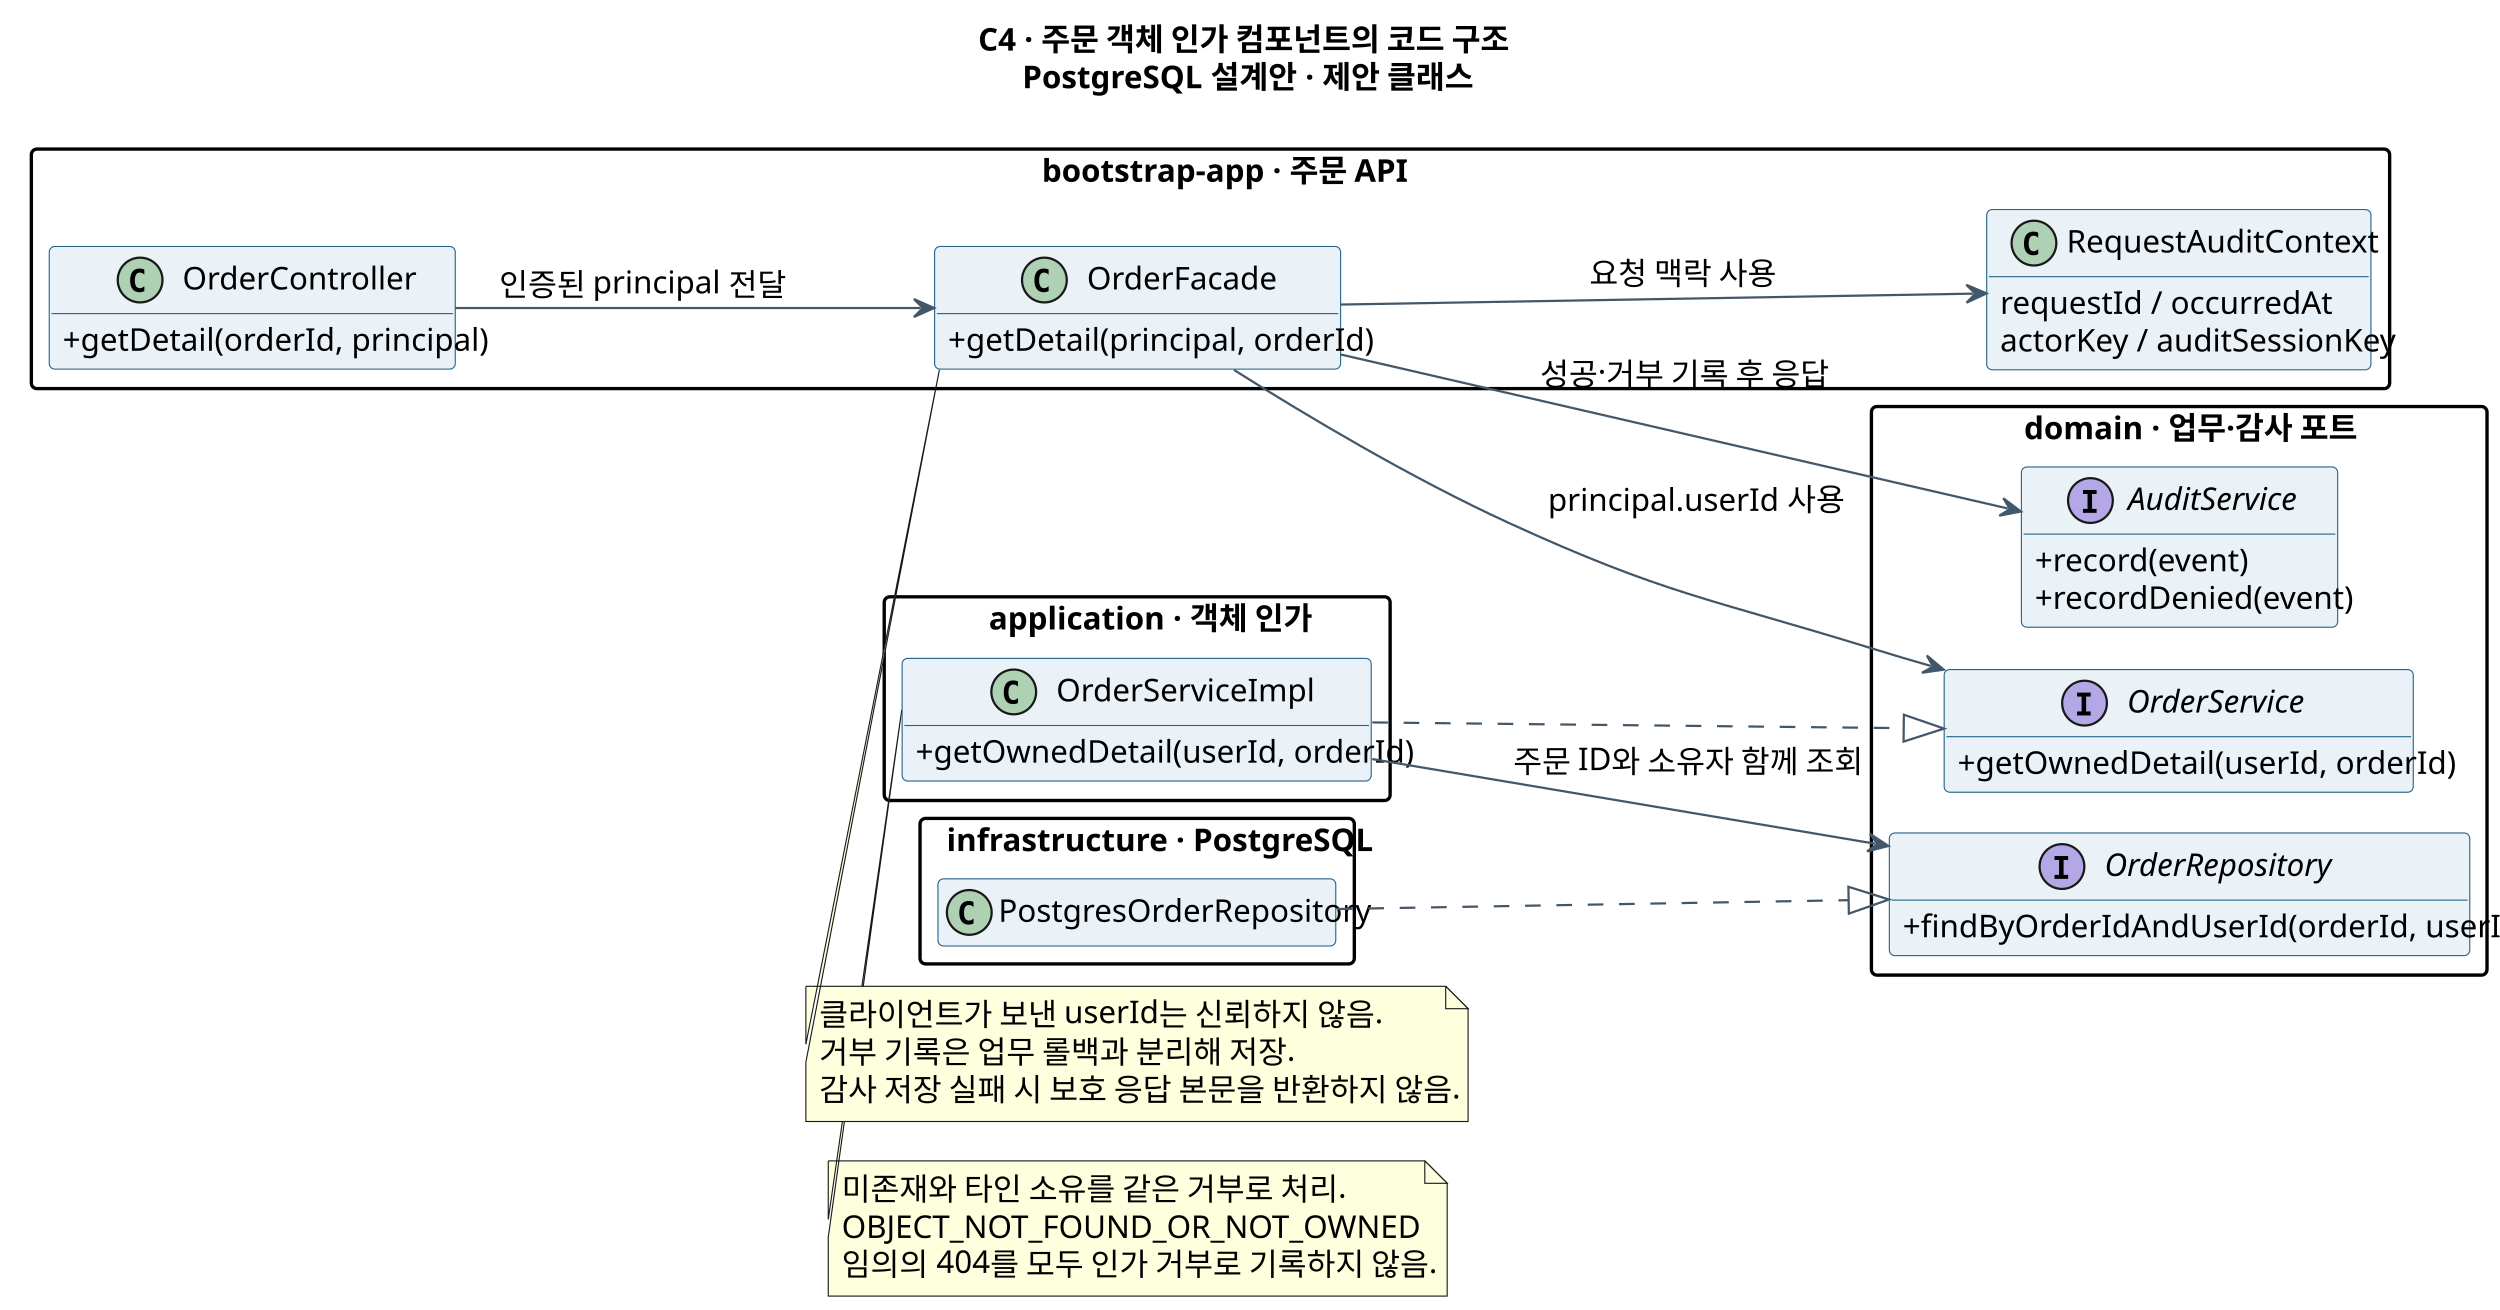
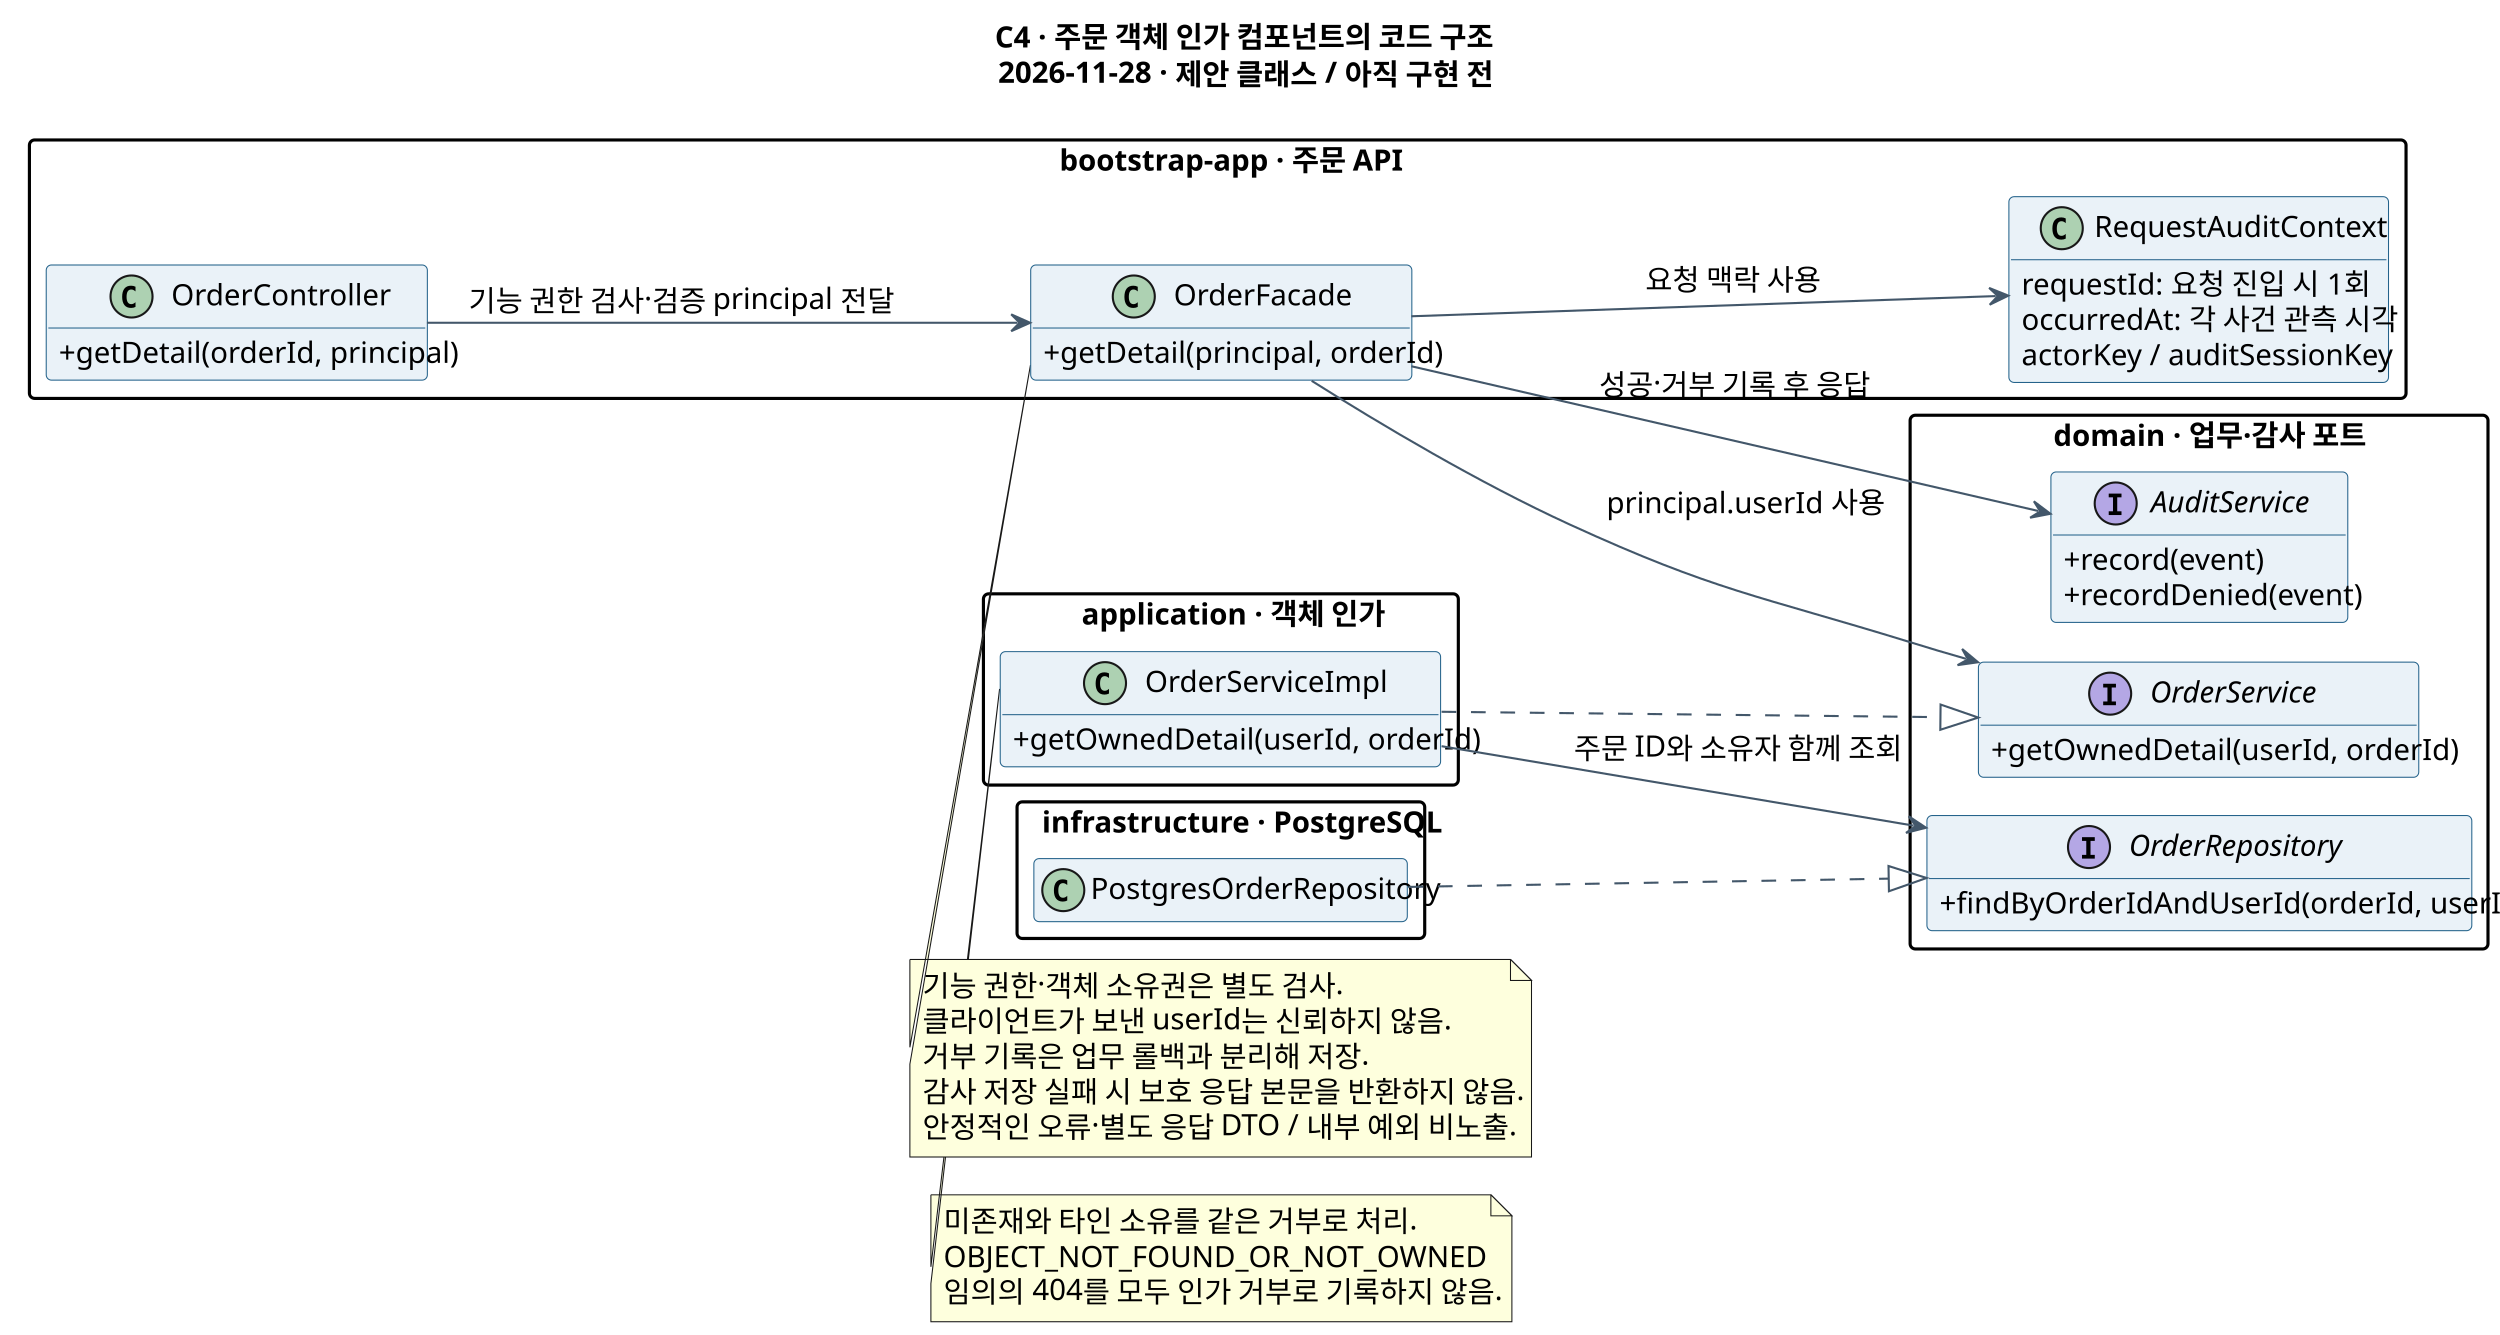
- <svg xmlns="http://www.w3.org/2000/svg" contentStyleType="text/css" data-diagram-type="CLASS" height="914.062px" preserveAspectRatio="none" style="width:1745px;height:914px;background:#FFFFFF;" version="1.1" viewBox="0 0 1745 914" width="1745.312px" zoomAndPan="magnify">
+ <svg xmlns="http://www.w3.org/2000/svg" contentStyleType="text/css" data-diagram-type="CLASS" height="926.042px" preserveAspectRatio="none" style="width:1735px;height:926px;background:#FFFFFF;" version="1.1" viewBox="0 0 1735 926" width="1735.417px" zoomAndPan="magnify">
  <defs />
  <g>
    <g class="title" data-source-line="16">
-       <text fill="#000000" font-family="'Apple SD Gothic Neo'" font-size="21.875" font-weight="bold" lengthAdjust="spacing" textLength="356.387" x="682.744" y="35.312">C4 · 주문 객체 인가 컴포넌트의 코드 구조</text>
-       <text fill="#000000" font-family="'Apple SD Gothic Neo'" font-size="21.875" font-weight="bold" lengthAdjust="spacing" textLength="294.788" x="713.544" y="61.562">PostgreSQL 설계안 · 제안 클래스</text>
+       <text fill="#000000" font-family="'Apple SD Gothic Neo'" font-size="20.417" font-weight="bold" lengthAdjust="spacing" textLength="332.628" x="690.457" y="32.958">C4 · 주문 객체 인가 컴포넌트의 코드 구조</text>
+       <text fill="#000000" font-family="'Apple SD Gothic Neo'" font-size="20.417" font-weight="bold" lengthAdjust="spacing" textLength="328.218" x="692.662" y="57.458">2026-11-28 · 제안 클래스 / 아직 구현 전</text>
    </g>
    <g class="cluster" data-entity="bootstrap-app . .. API" data-source-line="17" data-uid="ent0002" id="cluster_bootstrap-app . .. API">
-       <rect fill="none" height="167.188" rx="3.906" ry="3.906" style="stroke:#000000;stroke-width:2.344;" width="1646.094" x="21.875" y="104.062" />
-       <text fill="#000000" font-family="'Apple SD Gothic Neo'" font-size="21.875" font-weight="bold" lengthAdjust="spacing" textLength="235.419" x="727.212" y="126.875">bootstrap-app · 주문 API</text>
+       <rect fill="none" height="179.375" rx="3.646" ry="3.646" style="stroke:#000000;stroke-width:2.188;" width="1649.375" x="20.417" y="97.125" />
+       <text fill="#000000" font-family="'Apple SD Gothic Neo'" font-size="20.417" font-weight="bold" lengthAdjust="spacing" textLength="219.724" x="735.242" y="118.417">bootstrap-app · 주문 API</text>
    </g>
-     <g class="cluster" data-entity="domain . ..... .." data-source-line="29" data-uid="ent0006" id="cluster_domain . ..... ..">
-       <rect fill="none" height="396.875" rx="3.906" ry="3.906" style="stroke:#000000;stroke-width:2.344;" width="429.688" x="1306.25" y="283.75" />
-       <text fill="#000000" font-family="'Apple SD Gothic Neo'" font-size="21.875" font-weight="bold" lengthAdjust="spacing" textLength="216.584" x="1412.802" y="306.562">domain · 업무·감사 포트</text>
+     <g class="cluster" data-entity="domain . ..... .." data-source-line="30" data-uid="ent0006" id="cluster_domain . ..... ..">
+       <rect fill="none" height="370.417" rx="3.646" ry="3.646" style="stroke:#000000;stroke-width:2.188;" width="401.042" x="1325.625" y="288.167" />
+       <text fill="#000000" font-family="'Apple SD Gothic Neo'" font-size="20.417" font-weight="bold" lengthAdjust="spacing" textLength="202.145" x="1425.073" y="309.458">domain · 업무·감사 포트</text>
    </g>
-     <g class="cluster" data-entity="application . .. .." data-source-line="41" data-uid="ent0010" id="cluster_application . .. ..">
-       <rect fill="none" height="142.188" rx="3.906" ry="3.906" style="stroke:#000000;stroke-width:2.344;" width="353.125" x="617.188" y="416.562" />
-       <text fill="#000000" font-family="'Apple SD Gothic Neo'" font-size="21.875" font-weight="bold" lengthAdjust="spacing" textLength="207.091" x="690.205" y="439.375">application · 객체 인가</text>
+     <g class="cluster" data-entity="application . .. .." data-source-line="42" data-uid="ent0010" id="cluster_application . .. ..">
+       <rect fill="none" height="132.708" rx="3.646" ry="3.646" style="stroke:#000000;stroke-width:2.188;" width="329.583" x="682.5" y="412.125" />
+       <text fill="#000000" font-family="'Apple SD Gothic Neo'" font-size="20.417" font-weight="bold" lengthAdjust="spacing" textLength="193.285" x="750.649" y="433.417">application · 객체 인가</text>
    </g>
-     <g class="cluster" data-entity="infrastructure . PostgreSQL" data-source-line="46" data-uid="ent0012" id="cluster_infrastructure . PostgreSQL">
-       <rect fill="none" height="101.562" rx="3.906" ry="3.906" style="stroke:#000000;stroke-width:2.344;" width="303.125" x="642.188" y="571.25" />
-       <text fill="#000000" font-family="'Apple SD Gothic Neo'" font-size="21.875" font-weight="bold" lengthAdjust="spacing" textLength="266.109" x="660.695" y="594.062">infrastructure · PostgreSQL</text>
+     <g class="cluster" data-entity="infrastructure . PostgreSQL" data-source-line="47" data-uid="ent0012" id="cluster_infrastructure . PostgreSQL">
+       <rect fill="none" height="94.792" rx="3.646" ry="3.646" style="stroke:#000000;stroke-width:2.188;" width="282.917" x="705.833" y="556.5" />
+       <text fill="#000000" font-family="'Apple SD Gothic Neo'" font-size="20.417" font-weight="bold" lengthAdjust="spacing" textLength="248.369" x="723.107" y="577.792">infrastructure · PostgreSQL</text>
    </g>
-     <g class="entity" data-entity="GMN21" data-source-line="57" data-uid="ent0022" id="entity_GMN21">
-       <path d="M578.125,810.312 L578.125,851.162 L629.417,495.555 L578.125,863.662 L578.125,904.688 A0,0 0 0 0 578.125,904.688 L1010.134,904.688 A0,0 0 0 0 1010.134,904.688 L1010.134,825.938 L994.509,810.312 L578.125,810.312 A0,0 0 0 0 578.125,810.312" fill="#FEFFDD" style="stroke:#181818;stroke-width:0.781;" />
-       <path d="M994.509,810.312 L994.509,825.938 L1010.134,825.938 L994.509,810.312" fill="#FEFFDD" style="stroke:#181818;stroke-width:0.781;" />
-       <text fill="#000000" font-family="'Apple SD Gothic Neo'" font-size="21.875" lengthAdjust="spacing" textLength="336.459" x="587.5" y="837.812">미존재와 타인 소유를 같은 거부로 처리.</text>
-       <text fill="#000000" font-family="'Apple SD Gothic Neo'" font-size="21.875" lengthAdjust="spacing" textLength="364.394" x="587.5" y="864.062">OBJECT_NOT_FOUND_OR_NOT_OWNED</text>
-       <text fill="#000000" font-family="'Apple SD Gothic Neo'" font-size="21.875" lengthAdjust="spacing" textLength="399.197" x="587.5" y="890.312">임의의 404를 모두 인가 거부로 기록하지 않음.</text>
+     <g class="entity" data-entity="GMN21" data-source-line="58" data-uid="ent0022" id="entity_GMN21">
+       <path d="M646.042,829.208 L646.042,879.169 L693.704,478.108 L646.042,890.836 L646.042,917.292 A0,0 0 0 0 646.042,917.292 L1049.251,917.292 A0,0 0 0 0 1049.251,917.292 L1049.251,843.792 L1034.667,829.208 L646.042,829.208 A0,0 0 0 0 646.042,829.208" fill="#FEFFDD" style="stroke:#181818;stroke-width:0.729;" />
+       <path d="M1034.667,829.208 L1034.667,843.792 L1049.251,843.792 L1034.667,829.208" fill="#FEFFDD" style="stroke:#181818;stroke-width:0.729;" />
+       <text fill="#000000" font-family="'Apple SD Gothic Neo'" font-size="20.417" lengthAdjust="spacing" textLength="314.029" x="654.792" y="854.875">미존재와 타인 소유를 같은 거부로 처리.</text>
+       <text fill="#000000" font-family="'Apple SD Gothic Neo'" font-size="20.417" lengthAdjust="spacing" textLength="340.101" x="654.792" y="879.375">OBJECT_NOT_FOUND_OR_NOT_OWNED</text>
+       <text fill="#000000" font-family="'Apple SD Gothic Neo'" font-size="20.417" lengthAdjust="spacing" textLength="372.584" x="654.792" y="903.875">임의의 404를 모두 인가 거부로 기록하지 않음.</text>
    </g>
-     <g class="entity" data-entity="GMN24" data-source-line="62" data-uid="ent0025" id="entity_GMN24">
-       <path d="M562.5,688.438 L562.5,728.912 L655.705,258.087 L562.5,741.412 L562.5,782.812 A0,0 0 0 0 562.5,782.812 L1024.719,782.812 A0,0 0 0 0 1024.719,782.812 L1024.719,704.062 L1009.094,688.438 L562.5,688.438 A0,0 0 0 0 562.5,688.438" fill="#FEFFDD" style="stroke:#181818;stroke-width:0.781;" />
-       <path d="M1009.094,688.438 L1009.094,704.062 L1024.719,704.062 L1009.094,688.438" fill="#FEFFDD" style="stroke:#181818;stroke-width:0.781;" />
-       <text fill="#000000" font-family="'Apple SD Gothic Neo'" font-size="21.875" lengthAdjust="spacing" textLength="368.55" x="571.875" y="715.938">클라이언트가 보낸 userId는 신뢰하지 않음.</text>
-       <text fill="#000000" font-family="'Apple SD Gothic Neo'" font-size="21.875" lengthAdjust="spacing" textLength="317.538" x="571.875" y="742.188">거부 기록은 업무 롤백과 분리해 저장.</text>
-       <text fill="#000000" font-family="'Apple SD Gothic Neo'" font-size="21.875" lengthAdjust="spacing" textLength="429.406" x="571.875" y="768.438">감사 저장 실패 시 보호 응답 본문을 반환하지 않음.</text>
+     <g class="entity" data-entity="GMN24" data-source-line="63" data-uid="ent0025" id="entity_GMN24">
+       <path d="M631.458,665.875 L631.458,726.837 L715.138,253.351 L631.458,738.504 L631.458,802.958 A0,0 0 0 0 631.458,802.958 L1062.862,802.958 A0,0 0 0 0 1062.862,802.958 L1062.862,680.458 L1048.279,665.875 L631.458,665.875 A0,0 0 0 0 631.458,665.875" fill="#FEFFDD" style="stroke:#181818;stroke-width:0.729;" />
+       <path d="M1048.279,665.875 L1048.279,680.458 L1062.862,680.458 L1048.279,665.875" fill="#FEFFDD" style="stroke:#181818;stroke-width:0.729;" />
+       <text fill="#000000" font-family="'Apple SD Gothic Neo'" font-size="20.417" lengthAdjust="spacing" textLength="279.525" x="640.208" y="691.542">기능 권한·객체 소유권은 별도 검사.</text>
+       <text fill="#000000" font-family="'Apple SD Gothic Neo'" font-size="20.417" lengthAdjust="spacing" textLength="343.98" x="640.208" y="716.042">클라이언트가 보낸 userId는 신뢰하지 않음.</text>
+       <text fill="#000000" font-family="'Apple SD Gothic Neo'" font-size="20.417" lengthAdjust="spacing" textLength="296.368" x="640.208" y="740.542">거부 기록은 업무 롤백과 분리해 저장.</text>
+       <text fill="#000000" font-family="'Apple SD Gothic Neo'" font-size="20.417" lengthAdjust="spacing" textLength="400.779" x="640.208" y="765.042">감사 저장 실패 시 보호 응답 본문을 반환하지 않음.</text>
+       <text fill="#000000" font-family="'Apple SD Gothic Neo'" font-size="20.417" lengthAdjust="spacing" textLength="393.858" x="640.208" y="789.542">안정적인 오류·별도 응답 DTO / 내부 예외 비노출.</text>
    </g>
    <g class="entity" data-entity="OrderController" data-source-line="18" data-uid="ent0003" id="entity_OrderController">
-       <rect fill="#EAF2F8" height="85.625" rx="3.906" ry="3.906" style="stroke:#25638B;stroke-width:0.781;" width="283.394" x="34.375" y="172.031" />
-       <ellipse cx="97.803" cy="195.469" fill="#ADD1B2" rx="15.625" ry="15.625" style="stroke:#181818;stroke-width:1.562;" />
-       <path d="M100.756,203.213 Q100.008,203.597 99.186,203.789 Q98.363,203.982 97.455,203.982 Q94.23,203.982 92.531,201.856 Q90.833,199.731 90.833,195.714 Q90.833,191.688 92.531,189.562 Q94.23,187.436 97.455,187.436 Q98.363,187.436 99.196,187.629 Q100.029,187.821 100.756,188.206 L100.756,191.709 Q99.944,190.961 99.18,190.614 Q98.417,190.267 97.605,190.267 Q95.875,190.267 94.993,191.64 Q94.112,193.012 94.112,195.714 Q94.112,198.406 94.993,199.779 Q95.875,201.151 97.605,201.151 Q98.417,201.151 99.18,200.804 Q99.944,200.457 100.756,199.709 Z " fill="#000000" />
-       <text fill="#000000" font-family="'Apple SD Gothic Neo'" font-size="21.875" lengthAdjust="spacing" textLength="144.178" x="127.35" y="202.031">OrderController</text>
-       <line style="stroke:#25638B;stroke-width:0.781;" x1="35.938" x2="316.206" y1="218.906" y2="218.906" />
-       <text fill="#000000" font-family="'Apple SD Gothic Neo'" font-size="21.875" lengthAdjust="spacing" textLength="264.644" x="43.75" y="244.844">+getDetail(orderId, principal)</text>
+       <rect fill="#EAF2F8" height="79.917" rx="3.646" ry="3.646" style="stroke:#25638B;stroke-width:0.729;" width="264.501" x="32.083" y="183.896" />
+       <ellipse cx="91.283" cy="205.771" fill="#ADD1B2" rx="14.583" ry="14.583" style="stroke:#181818;stroke-width:1.458;" />
+       <path d="M94.039,212.998 Q93.341,213.357 92.573,213.537 Q91.806,213.716 90.958,213.716 Q87.948,213.716 86.363,211.732 Q84.778,209.749 84.778,206 Q84.778,202.242 86.363,200.258 Q87.948,198.274 90.958,198.274 Q91.806,198.274 92.583,198.453 Q93.361,198.633 94.039,198.992 L94.039,202.262 Q93.281,201.564 92.568,201.24 Q91.856,200.916 91.098,200.916 Q89.483,200.916 88.66,202.197 Q87.838,203.478 87.838,206 Q87.838,208.512 88.66,209.793 Q89.483,211.074 91.098,211.074 Q91.856,211.074 92.568,210.75 Q93.281,210.426 94.039,209.729 Z " fill="#000000" />
+       <text fill="#000000" font-family="'Apple SD Gothic Neo'" font-size="20.417" lengthAdjust="spacing" textLength="134.566" x="118.86" y="211.896">OrderController</text>
+       <line style="stroke:#25638B;stroke-width:0.729;" x1="33.542" x2="295.126" y1="227.646" y2="227.646" />
+       <text fill="#000000" font-family="'Apple SD Gothic Neo'" font-size="20.417" lengthAdjust="spacing" textLength="247.001" x="40.833" y="251.854">+getDetail(orderId, principal)</text>
    </g>
    <g class="entity" data-entity="OrderFacade" data-source-line="21" data-uid="ent0004" id="entity_OrderFacade">
-       <rect fill="#EAF2F8" height="85.625" rx="3.906" ry="3.906" style="stroke:#25638B;stroke-width:0.781;" width="283.394" x="652.344" y="172.031" />
-       <ellipse cx="728.991" cy="195.469" fill="#ADD1B2" rx="15.625" ry="15.625" style="stroke:#181818;stroke-width:1.562;" />
-       <path d="M731.943,203.213 Q731.196,203.597 730.373,203.789 Q729.551,203.982 728.643,203.982 Q725.417,203.982 723.719,201.856 Q722.02,199.731 722.02,195.714 Q722.02,191.688 723.719,189.562 Q725.417,187.436 728.643,187.436 Q729.551,187.436 730.384,187.629 Q731.217,187.821 731.943,188.206 L731.943,191.709 Q731.131,190.961 730.368,190.614 Q729.604,190.267 728.792,190.267 Q727.062,190.267 726.181,191.64 Q725.299,193.012 725.299,195.714 Q725.299,198.406 726.181,199.779 Q727.062,201.151 728.792,201.151 Q729.604,201.151 730.368,200.804 Q731.131,200.457 731.943,199.709 Z " fill="#000000" />
-       <text fill="#000000" font-family="'Apple SD Gothic Neo'" font-size="21.875" lengthAdjust="spacing" textLength="117.6" x="758.678" y="202.031">OrderFacade</text>
-       <line style="stroke:#25638B;stroke-width:0.781;" x1="653.906" x2="934.175" y1="218.906" y2="218.906" />
-       <text fill="#000000" font-family="'Apple SD Gothic Neo'" font-size="21.875" lengthAdjust="spacing" textLength="264.644" x="661.719" y="244.844">+getDetail(principal, orderId)</text>
+       <rect fill="#EAF2F8" height="79.917" rx="3.646" ry="3.646" style="stroke:#25638B;stroke-width:0.729;" width="264.501" x="715.312" y="183.896" />
+       <ellipse cx="786.85" cy="205.771" fill="#ADD1B2" rx="14.583" ry="14.583" style="stroke:#181818;stroke-width:1.458;" />
+       <path d="M789.605,212.998 Q788.908,213.357 788.14,213.537 Q787.372,213.716 786.525,213.716 Q783.514,213.716 781.929,211.732 Q780.344,209.749 780.344,206 Q780.344,202.242 781.929,200.258 Q783.514,198.274 786.525,198.274 Q787.372,198.274 788.15,198.453 Q788.927,198.633 789.605,198.992 L789.605,202.262 Q788.848,201.564 788.135,201.24 Q787.422,200.916 786.664,200.916 Q785.049,200.916 784.227,202.197 Q783.405,203.478 783.405,206 Q783.405,208.512 784.227,209.793 Q785.049,211.074 786.664,211.074 Q787.422,211.074 788.135,210.75 Q788.848,210.426 789.605,209.729 Z " fill="#000000" />
+       <text fill="#000000" font-family="'Apple SD Gothic Neo'" font-size="20.417" lengthAdjust="spacing" textLength="109.76" x="814.558" y="211.896">OrderFacade</text>
+       <line style="stroke:#25638B;stroke-width:0.729;" x1="716.771" x2="978.355" y1="227.646" y2="227.646" />
+       <text fill="#000000" font-family="'Apple SD Gothic Neo'" font-size="20.417" lengthAdjust="spacing" textLength="247.001" x="724.062" y="251.854">+getDetail(principal, orderId)</text>
    </g>
    <g class="entity" data-entity="RequestAuditContext" data-source-line="24" data-uid="ent0005" id="entity_RequestAuditContext">
-       <rect fill="#EAF2F8" height="111.875" rx="3.906" ry="3.906" style="stroke:#25638B;stroke-width:0.781;" width="268.191" x="1386.719" y="146.25" />
-       <ellipse cx="1419.7" cy="169.688" fill="#ADD1B2" rx="15.625" ry="15.625" style="stroke:#181818;stroke-width:1.562;" />
-       <path d="M1422.653,177.431 Q1421.905,177.816 1421.083,178.008 Q1420.26,178.2 1419.352,178.2 Q1416.127,178.2 1414.428,176.075 Q1412.73,173.949 1412.73,169.933 Q1412.73,165.906 1414.428,163.781 Q1416.127,161.655 1419.352,161.655 Q1420.26,161.655 1421.093,161.847 Q1421.927,162.04 1422.653,162.424 L1422.653,165.928 Q1421.841,165.18 1421.077,164.833 Q1420.314,164.486 1419.502,164.486 Q1417.772,164.486 1416.89,165.858 Q1416.009,167.231 1416.009,169.933 Q1416.009,172.625 1416.89,173.997 Q1417.772,175.37 1419.502,175.37 Q1420.314,175.37 1421.077,175.023 Q1421.841,174.676 1422.653,173.928 Z " fill="#000000" />
-       <text fill="#000000" font-family="'Apple SD Gothic Neo'" font-size="21.875" lengthAdjust="spacing" textLength="196.634" x="1442.481" y="176.25">RequestAuditContext</text>
-       <line style="stroke:#25638B;stroke-width:0.781;" x1="1388.281" x2="1653.347" y1="193.125" y2="193.125" />
-       <text fill="#000000" font-family="'Apple SD Gothic Neo'" font-size="21.875" lengthAdjust="spacing" textLength="207.966" x="1396.094" y="219.062">requestId / occurredAt</text>
-       <text fill="#000000" font-family="'Apple SD Gothic Neo'" font-size="21.875" lengthAdjust="spacing" textLength="249.441" x="1396.094" y="245.312">actorKey / auditSessionKey</text>
+       <rect fill="#EAF2F8" height="128.917" rx="3.646" ry="3.646" style="stroke:#25638B;stroke-width:0.729;" width="263.46" x="1394.167" y="136.5" />
+       <ellipse cx="1430.866" cy="158.375" fill="#ADD1B2" rx="14.583" ry="14.583" style="stroke:#181818;stroke-width:1.458;" />
+       <path d="M1433.622,165.603 Q1432.924,165.962 1432.157,166.141 Q1431.389,166.32 1430.542,166.32 Q1427.531,166.32 1425.946,164.337 Q1424.361,162.353 1424.361,158.604 Q1424.361,154.846 1425.946,152.862 Q1427.531,150.878 1430.542,150.878 Q1431.389,150.878 1432.167,151.058 Q1432.944,151.237 1433.622,151.596 L1433.622,154.866 Q1432.864,154.168 1432.151,153.844 Q1431.439,153.52 1430.681,153.52 Q1429.066,153.52 1428.244,154.801 Q1427.421,156.082 1427.421,158.604 Q1427.421,161.117 1428.244,162.398 Q1429.066,163.679 1430.681,163.679 Q1431.439,163.679 1432.151,163.355 Q1432.864,163.031 1433.622,162.333 Z " fill="#000000" />
+       <text fill="#000000" font-family="'Apple SD Gothic Neo'" font-size="20.417" lengthAdjust="spacing" textLength="183.525" x="1453.443" y="164.5">RequestAuditContext</text>
+       <line style="stroke:#25638B;stroke-width:0.729;" x1="1395.625" x2="1656.168" y1="180.25" y2="180.25" />
+       <text fill="#000000" font-family="'Apple SD Gothic Neo'" font-size="20.417" lengthAdjust="spacing" textLength="221.929" x="1402.917" y="204.458">requestId: 요청 진입 시 1회</text>
+       <text fill="#000000" font-family="'Apple SD Gothic Neo'" font-size="20.417" lengthAdjust="spacing" textLength="245.96" x="1402.917" y="228.958">occurredAt: 각 사건 관측 시각</text>
+       <text fill="#000000" font-family="'Apple SD Gothic Neo'" font-size="20.417" lengthAdjust="spacing" textLength="232.811" x="1402.917" y="253.458">actorKey / auditSessionKey</text>
    </g>
-     <g class="entity" data-entity="OrderService" data-source-line="30" data-uid="ent0007" id="entity_OrderService">
-       <rect fill="#EAF2F8" height="85.625" rx="3.906" ry="3.906" style="stroke:#25638B;stroke-width:0.781;" width="327.428" x="1357.031" y="467.344" />
-       <ellipse cx="1454.995" cy="490.781" fill="#B4A7E5" rx="15.625" ry="15.625" style="stroke:#181818;stroke-width:1.562;" />
-       <path d="M1449.801,486.205 L1449.801,483.428 L1459.297,483.428 L1459.297,486.205 L1456.124,486.205 L1456.124,496.598 L1459.297,496.598 L1459.297,499.375 L1449.801,499.375 L1449.801,496.598 L1452.974,496.598 L1452.974,486.205 Z " fill="#000000" />
-       <text fill="#000000" font-family="'Apple SD Gothic Neo'" font-size="21.875" font-style="italic" lengthAdjust="spacing" textLength="119" x="1484.683" y="497.344">OrderService</text>
-       <line style="stroke:#25638B;stroke-width:0.781;" x1="1358.594" x2="1682.897" y1="514.219" y2="514.219" />
-       <text fill="#000000" font-family="'Apple SD Gothic Neo'" font-size="21.875" lengthAdjust="spacing" textLength="308.678" x="1366.406" y="540.156">+getOwnedDetail(userId, orderId)</text>
+     <g class="entity" data-entity="OrderService" data-source-line="31" data-uid="ent0007" id="entity_OrderService">
+       <rect fill="#EAF2F8" height="79.917" rx="3.646" ry="3.646" style="stroke:#25638B;stroke-width:0.729;" width="305.6" x="1373.021" y="459.521" />
+       <ellipse cx="1464.454" cy="481.396" fill="#B4A7E5" rx="14.583" ry="14.583" style="stroke:#181818;stroke-width:1.458;" />
+       <path d="M1459.606,477.125 L1459.606,474.533 L1468.469,474.533 L1468.469,477.125 L1465.508,477.125 L1465.508,486.825 L1468.469,486.825 L1468.469,489.417 L1459.606,489.417 L1459.606,486.825 L1462.567,486.825 L1462.567,477.125 Z " fill="#000000" />
+       <text fill="#000000" font-family="'Apple SD Gothic Neo'" font-size="20.417" font-style="italic" lengthAdjust="spacing" textLength="111.067" x="1492.162" y="487.521">OrderService</text>
+       <line style="stroke:#25638B;stroke-width:0.729;" x1="1374.479" x2="1677.162" y1="503.271" y2="503.271" />
+       <text fill="#000000" font-family="'Apple SD Gothic Neo'" font-size="20.417" lengthAdjust="spacing" textLength="288.1" x="1381.771" y="527.479">+getOwnedDetail(userId, orderId)</text>
    </g>
-     <g class="entity" data-entity="OrderRepository" data-source-line="33" data-uid="ent0008" id="entity_OrderRepository">
-       <rect fill="#EAF2F8" height="85.625" rx="3.906" ry="3.906" style="stroke:#25638B;stroke-width:0.781;" width="405.15" x="1318.75" y="581.406" />
-       <ellipse cx="1439.256" cy="604.844" fill="#B4A7E5" rx="15.625" ry="15.625" style="stroke:#181818;stroke-width:1.562;" />
-       <path d="M1434.062,600.268 L1434.062,597.49 L1443.558,597.49 L1443.558,600.268 L1440.385,600.268 L1440.385,610.66 L1443.558,610.66 L1443.558,613.438 L1434.062,613.438 L1434.062,610.66 L1437.235,610.66 L1437.235,600.268 Z " fill="#000000" />
-       <text fill="#000000" font-family="'Apple SD Gothic Neo'" font-size="21.875" font-style="italic" lengthAdjust="spacing" textLength="151.637" x="1468.944" y="611.406">OrderRepository</text>
-       <line style="stroke:#25638B;stroke-width:0.781;" x1="1320.312" x2="1722.338" y1="628.281" y2="628.281" />
-       <text fill="#000000" font-family="'Apple SD Gothic Neo'" font-size="21.875" lengthAdjust="spacing" textLength="386.4" x="1328.125" y="654.219">+findByOrderIdAndUserId(orderId, userId)</text>
+     <g class="entity" data-entity="OrderRepository" data-source-line="34" data-uid="ent0008" id="entity_OrderRepository">
+       <rect fill="#EAF2F8" height="79.917" rx="3.646" ry="3.646" style="stroke:#25638B;stroke-width:0.729;" width="378.14" x="1337.292" y="565.979" />
+       <ellipse cx="1449.764" cy="587.854" fill="#B4A7E5" rx="14.583" ry="14.583" style="stroke:#181818;stroke-width:1.458;" />
+       <path d="M1444.916,583.583 L1444.916,580.991 L1453.779,580.991 L1453.779,583.583 L1450.818,583.583 L1450.818,593.283 L1453.779,593.283 L1453.779,595.875 L1444.916,595.875 L1444.916,593.283 L1447.877,593.283 L1447.877,583.583 Z " fill="#000000" />
+       <text fill="#000000" font-family="'Apple SD Gothic Neo'" font-size="20.417" font-style="italic" lengthAdjust="spacing" textLength="141.528" x="1477.473" y="593.979">OrderRepository</text>
+       <line style="stroke:#25638B;stroke-width:0.729;" x1="1338.75" x2="1713.973" y1="609.729" y2="609.729" />
+       <text fill="#000000" font-family="'Apple SD Gothic Neo'" font-size="20.417" lengthAdjust="spacing" textLength="360.64" x="1346.042" y="633.938">+findByOrderIdAndUserId(orderId, userId)</text>
    </g>
-     <g class="entity" data-entity="AuditService" data-source-line="36" data-uid="ent0009" id="entity_AuditService">
-       <rect fill="#EAF2F8" height="111.875" rx="3.906" ry="3.906" style="stroke:#25638B;stroke-width:0.781;" width="220.744" x="1410.938" y="325.938" />
-       <ellipse cx="1459.118" cy="349.375" fill="#B4A7E5" rx="15.625" ry="15.625" style="stroke:#181818;stroke-width:1.562;" />
-       <path d="M1453.924,344.799 L1453.924,342.022 L1463.419,342.022 L1463.419,344.799 L1460.247,344.799 L1460.247,355.192 L1463.419,355.192 L1463.419,357.969 L1453.924,357.969 L1453.924,355.192 L1457.096,355.192 L1457.096,344.799 Z " fill="#000000" />
-       <text fill="#000000" font-family="'Apple SD Gothic Neo'" font-size="21.875" font-style="italic" lengthAdjust="spacing" textLength="115.412" x="1485.276" y="355.938">AuditService</text>
-       <line style="stroke:#25638B;stroke-width:0.781;" x1="1412.5" x2="1630.119" y1="372.812" y2="372.812" />
-       <text fill="#000000" font-family="'Apple SD Gothic Neo'" font-size="21.875" lengthAdjust="spacing" textLength="137.287" x="1420.312" y="398.75">+record(event)</text>
-       <text fill="#000000" font-family="'Apple SD Gothic Neo'" font-size="21.875" lengthAdjust="spacing" textLength="201.994" x="1420.312" y="425">+recordDenied(event)</text>
+     <g class="entity" data-entity="AuditService" data-source-line="37" data-uid="ent0009" id="entity_AuditService">
+       <rect fill="#EAF2F8" height="104.417" rx="3.646" ry="3.646" style="stroke:#25638B;stroke-width:0.729;" width="206.028" x="1423.333" y="327.542" />
+       <ellipse cx="1468.302" cy="349.417" fill="#B4A7E5" rx="14.583" ry="14.583" style="stroke:#181818;stroke-width:1.458;" />
+       <path d="M1463.454,345.146 L1463.454,342.554 L1472.316,342.554 L1472.316,345.146 L1469.355,345.146 L1469.355,354.846 L1472.316,354.846 L1472.316,357.438 L1463.454,357.438 L1463.454,354.846 L1466.415,354.846 L1466.415,345.146 Z " fill="#000000" />
+       <text fill="#000000" font-family="'Apple SD Gothic Neo'" font-size="20.417" font-style="italic" lengthAdjust="spacing" textLength="107.718" x="1492.716" y="355.542">AuditService</text>
+       <line style="stroke:#25638B;stroke-width:0.729;" x1="1424.792" x2="1627.902" y1="371.292" y2="371.292" />
+       <text fill="#000000" font-family="'Apple SD Gothic Neo'" font-size="20.417" lengthAdjust="spacing" textLength="128.135" x="1432.083" y="395.5">+record(event)</text>
+       <text fill="#000000" font-family="'Apple SD Gothic Neo'" font-size="20.417" lengthAdjust="spacing" textLength="188.528" x="1432.083" y="420">+recordDenied(event)</text>
    </g>
-     <g class="entity" data-entity="OrderServiceImpl" data-source-line="42" data-uid="ent0011" id="entity_OrderServiceImpl">
-       <rect fill="#EAF2F8" height="85.625" rx="3.906" ry="3.906" style="stroke:#25638B;stroke-width:0.781;" width="327.428" x="629.688" y="459.531" />
-       <ellipse cx="707.592" cy="482.969" fill="#ADD1B2" rx="15.625" ry="15.625" style="stroke:#181818;stroke-width:1.562;" />
-       <path d="M710.545,490.713 Q709.797,491.097 708.975,491.289 Q708.152,491.482 707.244,491.482 Q704.019,491.482 702.32,489.356 Q700.622,487.231 700.622,483.214 Q700.622,479.188 702.32,477.062 Q704.019,474.937 707.244,474.937 Q708.152,474.937 708.985,475.129 Q709.818,475.321 710.545,475.706 L710.545,479.209 Q709.733,478.461 708.969,478.114 Q708.206,477.767 707.394,477.767 Q705.663,477.767 704.782,479.14 Q703.901,480.512 703.901,483.214 Q703.901,485.906 704.782,487.279 Q705.663,488.651 707.394,488.651 Q708.206,488.651 708.969,488.304 Q709.733,487.957 710.545,487.209 Z " fill="#000000" />
-       <text fill="#000000" font-family="'Apple SD Gothic Neo'" font-size="21.875" lengthAdjust="spacing" textLength="159.119" x="737.28" y="489.531">OrderServiceImpl</text>
-       <line style="stroke:#25638B;stroke-width:0.781;" x1="631.25" x2="955.553" y1="506.406" y2="506.406" />
-       <text fill="#000000" font-family="'Apple SD Gothic Neo'" font-size="21.875" lengthAdjust="spacing" textLength="308.678" x="639.062" y="532.344">+getOwnedDetail(userId, orderId)</text>
+     <g class="entity" data-entity="OrderServiceImpl" data-source-line="43" data-uid="ent0011" id="entity_OrderServiceImpl">
+       <rect fill="#EAF2F8" height="79.917" rx="3.646" ry="3.646" style="stroke:#25638B;stroke-width:0.729;" width="305.6" x="694.167" y="452.229" />
+       <ellipse cx="766.878" cy="474.104" fill="#ADD1B2" rx="14.583" ry="14.583" style="stroke:#181818;stroke-width:1.458;" />
+       <path d="M769.634,481.332 Q768.936,481.691 768.168,481.87 Q767.4,482.05 766.553,482.05 Q763.542,482.05 761.957,480.066 Q760.372,478.082 760.372,474.334 Q760.372,470.575 761.957,468.591 Q763.542,466.607 766.553,466.607 Q767.4,466.607 768.178,466.787 Q768.956,466.966 769.634,467.325 L769.634,470.595 Q768.876,469.897 768.163,469.573 Q767.45,469.249 766.693,469.249 Q765.078,469.249 764.255,470.53 Q763.433,471.811 763.433,474.334 Q763.433,476.846 764.255,478.127 Q765.078,479.408 766.693,479.408 Q767.45,479.408 768.163,479.084 Q768.876,478.76 769.634,478.062 Z " fill="#000000" />
+       <text fill="#000000" font-family="'Apple SD Gothic Neo'" font-size="20.417" lengthAdjust="spacing" textLength="148.511" x="794.586" y="480.229">OrderServiceImpl</text>
+       <line style="stroke:#25638B;stroke-width:0.729;" x1="695.625" x2="998.308" y1="495.979" y2="495.979" />
+       <text fill="#000000" font-family="'Apple SD Gothic Neo'" font-size="20.417" lengthAdjust="spacing" textLength="288.1" x="702.917" y="520.188">+getOwnedDetail(userId, orderId)</text>
    </g>
-     <g class="entity" data-entity="PostgresOrderRepository" data-source-line="47" data-uid="ent0013" id="entity_PostgresOrderRepository">
-       <rect fill="#EAF2F8" height="46.875" rx="3.906" ry="3.906" style="stroke:#25638B;stroke-width:0.781;" width="277.678" x="654.688" y="613.438" />
-       <ellipse cx="676.562" cy="636.875" fill="#ADD1B2" rx="15.625" ry="15.625" style="stroke:#181818;stroke-width:1.562;" />
-       <path d="M679.515,644.619 Q678.767,645.003 677.945,645.196 Q677.122,645.388 676.215,645.388 Q672.989,645.388 671.291,643.262 Q669.592,641.137 669.592,637.121 Q669.592,633.094 671.291,630.968 Q672.989,628.843 676.215,628.843 Q677.122,628.843 677.956,629.035 Q678.789,629.227 679.515,629.612 L679.515,633.115 Q678.703,632.368 677.94,632.02 Q677.176,631.673 676.364,631.673 Q674.634,631.673 673.753,633.046 Q672.871,634.418 672.871,637.121 Q672.871,639.812 673.753,641.185 Q674.634,642.557 676.364,642.557 Q677.176,642.557 677.94,642.21 Q678.703,641.863 679.515,641.115 Z " fill="#000000" />
-       <text fill="#000000" font-family="'Apple SD Gothic Neo'" font-size="21.875" lengthAdjust="spacing" textLength="230.803" x="696.875" y="643.438">PostgresOrderRepository</text>
+     <g class="entity" data-entity="PostgresOrderRepository" data-source-line="48" data-uid="ent0013" id="entity_PostgresOrderRepository">
+       <rect fill="#EAF2F8" height="43.75" rx="3.646" ry="3.646" style="stroke:#25638B;stroke-width:0.729;" width="259.166" x="717.5" y="595.875" />
+       <ellipse cx="737.917" cy="617.75" fill="#ADD1B2" rx="14.583" ry="14.583" style="stroke:#181818;stroke-width:1.458;" />
+       <path d="M740.672,624.978 Q739.975,625.337 739.207,625.516 Q738.439,625.695 737.592,625.695 Q734.581,625.695 732.996,623.712 Q731.411,621.728 731.411,617.979 Q731.411,614.221 732.996,612.237 Q734.581,610.253 737.592,610.253 Q738.439,610.253 739.217,610.433 Q739.995,610.612 740.672,610.971 L740.672,614.241 Q739.915,613.543 739.202,613.219 Q738.489,612.895 737.731,612.895 Q736.116,612.895 735.294,614.176 Q734.472,615.457 734.472,617.979 Q734.472,620.491 735.294,621.773 Q736.116,623.053 737.731,623.053 Q738.489,623.053 739.202,622.73 Q739.915,622.406 740.672,621.708 Z " fill="#000000" />
+       <text fill="#000000" font-family="'Apple SD Gothic Neo'" font-size="20.417" lengthAdjust="spacing" textLength="215.416" x="756.875" y="623.875">PostgresOrderRepository</text>
    </g>
    <g class="link" data-entity-1="OrderController" data-entity-2="OrderFacade" data-uid="lnk14" id="link_OrderController_OrderFacade">
-       <polygon fill="#43576A" points="651.972,215,637.909,208.75,644.159,215,637.909,221.25,651.972,215" style="stroke:#43576A;stroke-width:1.562;" />
-       <path d="M317.631,215 C417.755,215 542.488,215 642.597,215" fill="none" style="stroke:#43576A;stroke-width:1.562;" />
-       <text fill="#000000" font-family="'Apple SD Gothic Neo'" font-size="21.875" lengthAdjust="spacing" textLength="184.319" x="348.438" y="206.562">인증된 principal 전달</text>
+       <polygon fill="#43576A" points="714.908,224,701.783,218.167,707.616,224,701.783,229.833,714.908,224" style="stroke:#43576A;stroke-width:1.458;" />
+       <path d="M296.289,224 C416.711,224 585.686,224 706.158,224" fill="none" style="stroke:#43576A;stroke-width:1.458;" />
+       <text fill="#000000" font-family="'Apple SD Gothic Neo'" font-size="20.417" lengthAdjust="spacing" textLength="277.258" x="325.208" y="216.125">기능 권한 검사·검증 principal 전달</text>
    </g>
    <g class="link" data-entity-1="OrderFacade" data-entity-2="OrderService" data-uid="lnk15" id="link_OrderFacade_OrderService">
-       <polygon fill="#43576A" points="1356.753,467.423,1344.942,457.558,1349.239,465.281,1341.516,469.579,1356.753,467.423" style="stroke:#43576A;stroke-width:1.562;" />
-       <path d="M861.252,258.166 C912.241,290.346 985.341,333.923 1053.125,365 C1161.327,414.608 1192.491,417.465 1306.25,452.5 C1322.566,457.525 1330.638,459.98 1347.737,464.853" fill="none" style="stroke:#43576A;stroke-width:1.562;" />
-       <text fill="#000000" font-family="'Apple SD Gothic Neo'" font-size="21.875" lengthAdjust="spacing" textLength="183.509" x="1080.469" y="356.562">principal.userId 사용</text>
+       <polygon fill="#43576A" points="1372.761,459.595,1361.737,450.387,1365.748,457.596,1358.54,461.607,1372.761,459.595" style="stroke:#43576A;stroke-width:1.458;" />
+       <path d="M910.293,264.288 C957.883,294.323 1026.11,334.994 1089.375,364 C1190.363,410.301 1219.45,412.967 1325.625,445.667 C1340.853,450.357 1348.387,452.648 1364.346,457.196" fill="none" style="stroke:#43576A;stroke-width:1.458;" />
+       <text fill="#000000" font-family="'Apple SD Gothic Neo'" font-size="20.417" lengthAdjust="spacing" textLength="171.275" x="1114.896" y="356.125">principal.userId 사용</text>
    </g>
    <g class="link" data-entity-1="OrderFacade" data-entity-2="RequestAuditContext" data-uid="lnk16" id="link_OrderFacade_RequestAuditContext">
-       <polygon fill="#43576A" points="1386.595,204.794,1372.427,198.788,1378.784,204.929,1372.643,211.286,1386.595,204.794" style="stroke:#43576A;stroke-width:1.562;" />
-       <path d="M935.378,212.583 C1065.725,210.333 1249.219,207.166 1377.222,204.956" fill="none" style="stroke:#43576A;stroke-width:1.562;" />
-       <text fill="#000000" font-family="'Apple SD Gothic Neo'" font-size="21.875" lengthAdjust="spacing" textLength="125.037" x="1109.375" y="198.75">요청 맥락 사용</text>
+       <polygon fill="#43576A" points="1393.766,205.186,1380.448,199.809,1386.479,205.438,1380.85,211.469,1393.766,205.186" style="stroke:#43576A;stroke-width:1.458;" />
+       <path d="M979.478,219.487 C1098.832,215.367 1265.606,209.61 1385.021,205.488" fill="none" style="stroke:#43576A;stroke-width:1.458;" />
+       <text fill="#000000" font-family="'Apple SD Gothic Neo'" font-size="20.417" lengthAdjust="spacing" textLength="116.702" x="1141.875" y="201.542">요청 맥락 사용</text>
    </g>
    <g class="link" data-entity-1="OrderServiceImpl" data-entity-2="OrderService" data-uid="lnk17" id="link_OrderServiceImpl_OrderService">
-       <polygon fill="none" points="1356.92,508.558,1328.897,498.88,1328.695,517.629,1356.92,508.558" style="stroke:#43576A;stroke-width:1.562;" />
-       <path d="M957.841,504.253 C1076.906,505.538 1209.712,506.97 1328.796,508.255" fill="none" style="stroke:#43576A;stroke-width:1.562;stroke-dasharray:10.938,10.938;" />
+       <polygon fill="none" points="1372.917,497.988,1346.763,488.955,1346.574,506.454,1372.917,497.988" style="stroke:#43576A;stroke-width:1.458;" />
+       <path d="M1000.444,493.97 C1111.571,495.168 1235.523,496.506 1346.668,497.705" fill="none" style="stroke:#43576A;stroke-width:1.458;stroke-dasharray:10.208,10.208;" />
    </g>
    <g class="link" data-entity-1="OrderServiceImpl" data-entity-2="OrderRepository" data-uid="lnk18" id="link_OrderServiceImpl_OrderRepository">
-       <polygon fill="#43576A" points="1318.091,590.476,1305.261,581.979,1310.387,589.179,1303.186,594.305,1318.091,590.476" style="stroke:#43576A;stroke-width:1.562;" />
-       <path d="M957.841,529.851 C1064.395,547.782 1195.232,569.8 1308.846,588.92" fill="none" style="stroke:#43576A;stroke-width:1.562;" />
-       <text fill="#000000" font-family="'Apple SD Gothic Neo'" font-size="21.875" lengthAdjust="spacing" textLength="232.116" x="1056.25" y="539.375">주문 ID와 소유자 함께 조회</text>
+       <polygon fill="#43576A" points="1336.677,574.444,1324.702,566.513,1329.486,573.234,1322.765,578.018,1336.677,574.444" style="stroke:#43576A;stroke-width:1.458;" />
+       <path d="M1000.444,517.861 C1099.893,534.597 1222.008,555.147 1328.048,572.992" fill="none" style="stroke:#43576A;stroke-width:1.458;" />
+       <text fill="#000000" font-family="'Apple SD Gothic Neo'" font-size="20.417" lengthAdjust="spacing" textLength="216.641" x="1092.292" y="526.75">주문 ID와 소유자 함께 조회</text>
    </g>
    <g class="link" data-entity-1="PostgresOrderRepository" data-entity-2="OrderRepository" data-uid="lnk19" id="link_PostgresOrderRepository_OrderRepository">
-       <polygon fill="none" points="1318.463,627.845,1290.18,618.957,1290.504,637.704,1318.463,627.845" style="stroke:#43576A;stroke-width:1.562;" />
-       <path d="M933.237,634.494 C1042.199,632.614 1167.688,630.448 1290.342,628.331" fill="none" style="stroke:#43576A;stroke-width:1.562;stroke-dasharray:10.938,10.938;" />
+       <polygon fill="none" points="1337.024,609.322,1310.627,601.027,1310.929,618.524,1337.024,609.322" style="stroke:#43576A;stroke-width:1.458;" />
+       <path d="M977.48,615.528 C1079.177,613.773 1196.301,611.751 1310.778,609.775" fill="none" style="stroke:#43576A;stroke-width:1.458;stroke-dasharray:10.208,10.208;" />
    </g>
    <g class="link" data-entity-1="OrderFacade" data-entity-2="AuditService" data-uid="lnk20" id="link_OrderFacade_AuditService">
-       <polygon fill="#43576A" points="1410.581,357.036,1398.284,347.783,1402.968,355.279,1395.473,359.963,1410.581,357.036" style="stroke:#43576A;stroke-width:1.562;" />
-       <path d="M935.378,247.334 C1074.155,279.371 1274.664,325.659 1401.446,354.927" fill="none" style="stroke:#43576A;stroke-width:1.562;" />
-       <text fill="#000000" font-family="'Apple SD Gothic Neo'" font-size="21.875" lengthAdjust="spacing" textLength="194.184" x="1075" y="269.062">성공·거부 기록 후 응답</text>
+       <polygon fill="#43576A" points="1423,356.567,1411.524,347.931,1415.895,354.927,1408.899,359.298,1423,356.567" style="stroke:#43576A;stroke-width:1.458;" />
+       <path d="M979.478,254.179 C1109.003,284.08 1296.145,327.282 1414.475,354.599" fill="none" style="stroke:#43576A;stroke-width:1.458;" />
+       <text fill="#000000" font-family="'Apple SD Gothic Neo'" font-size="20.417" lengthAdjust="spacing" textLength="181.239" x="1109.792" y="274.458">성공·거부 기록 후 응답</text>
    </g>
  </g>
</svg>
